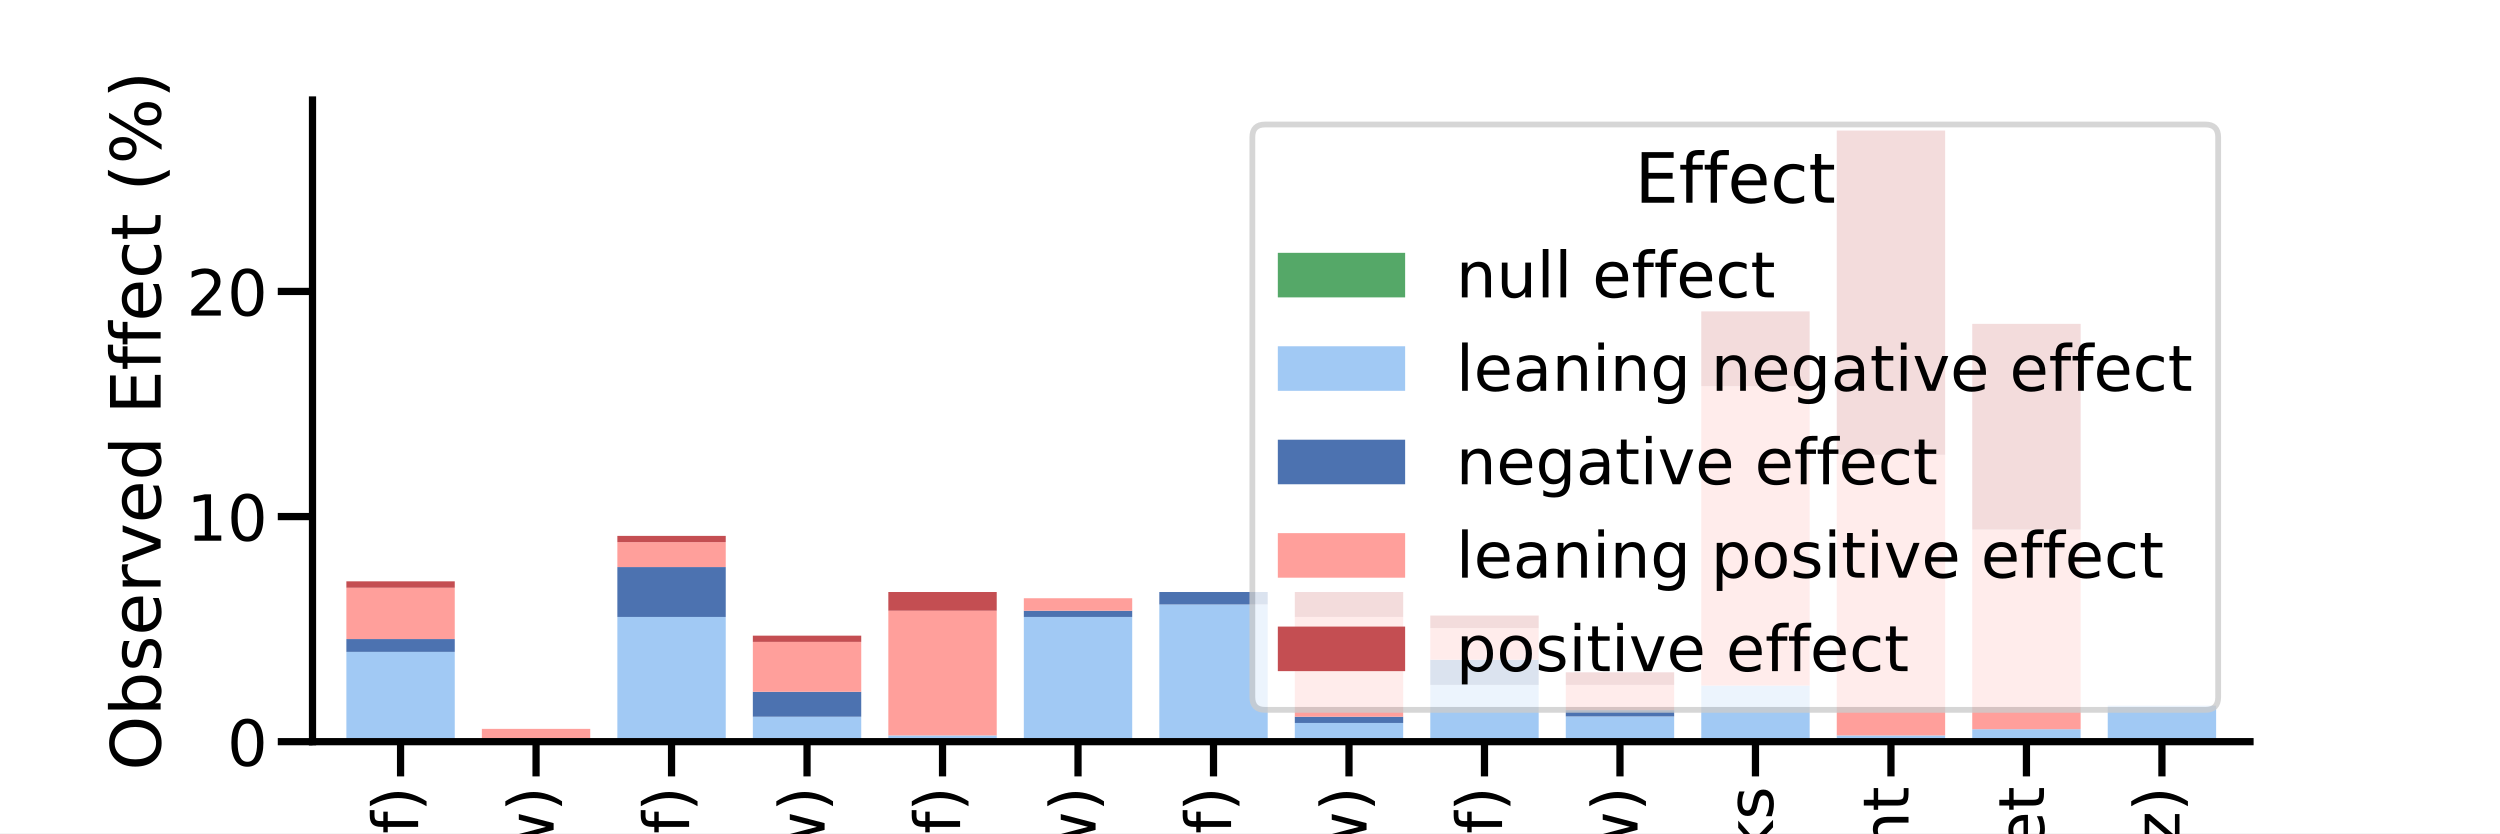
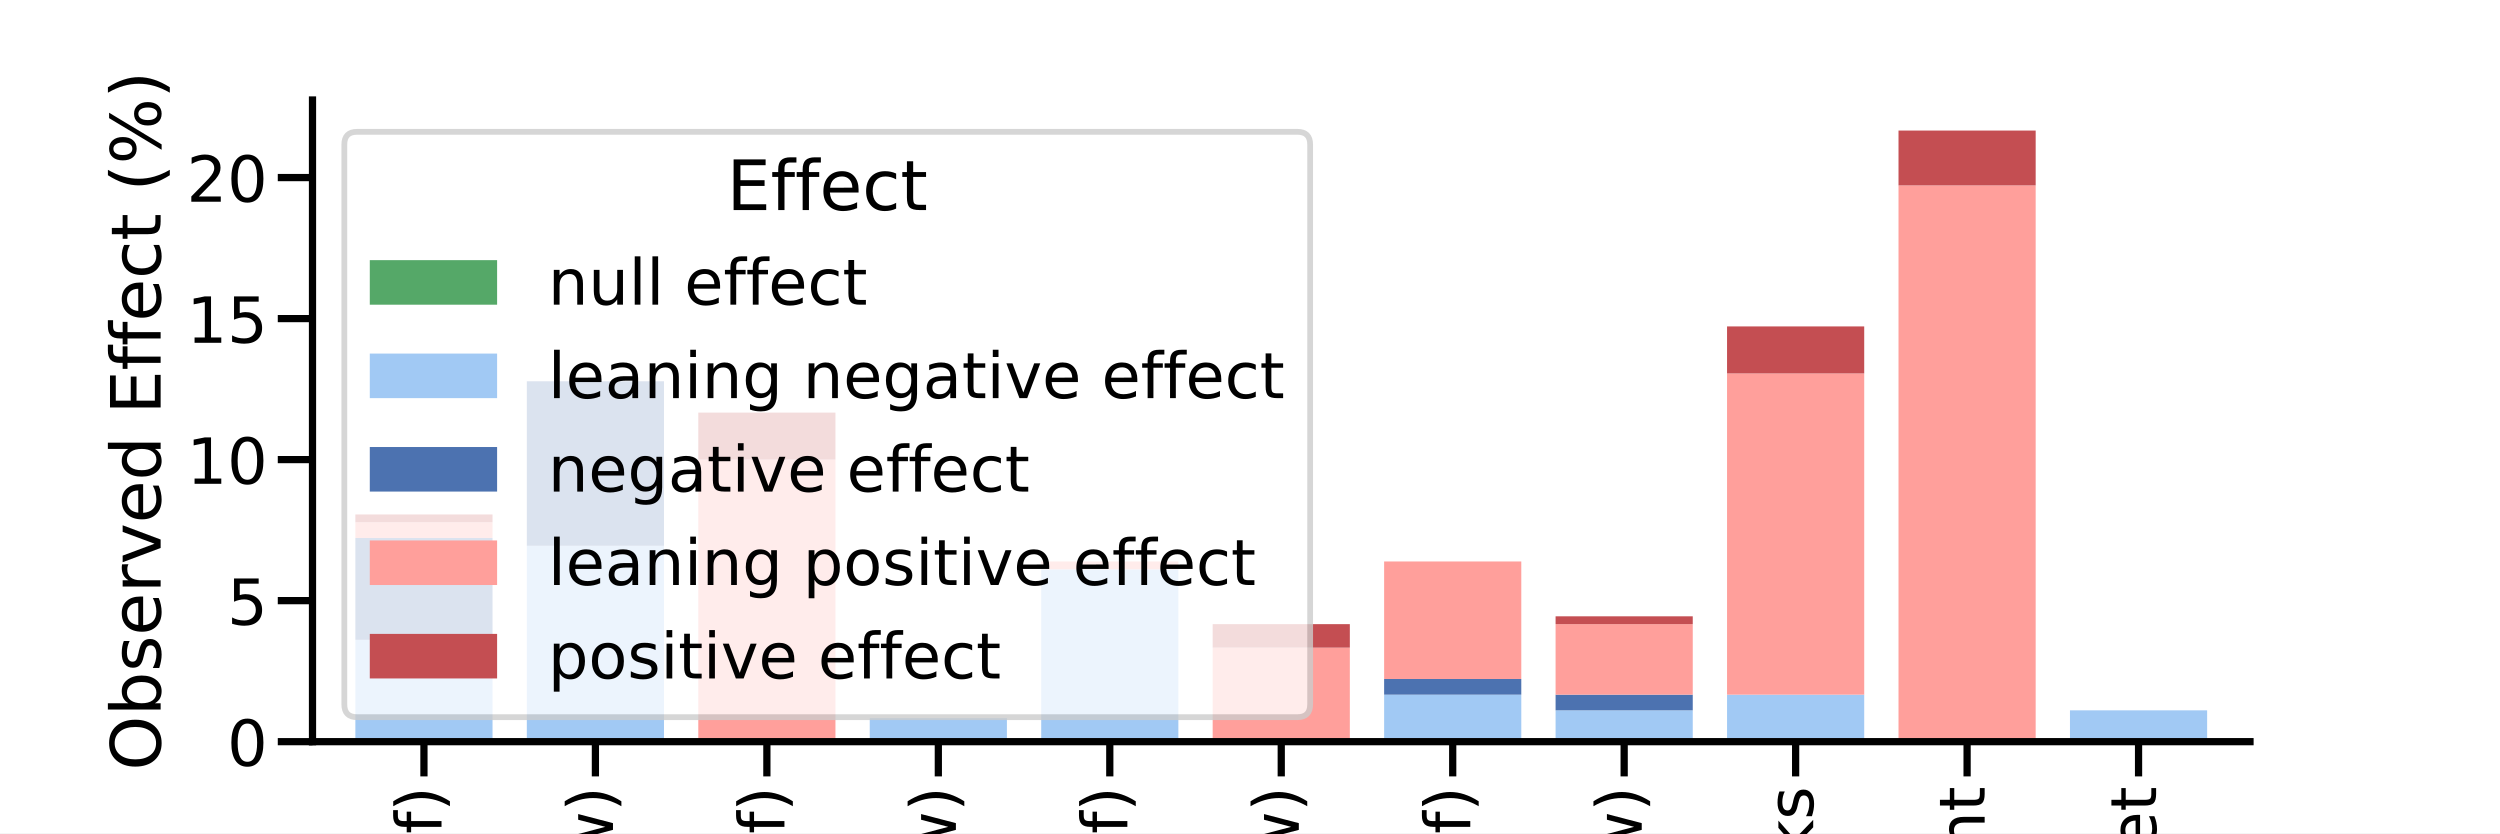
<svg xmlns="http://www.w3.org/2000/svg" xmlns:xlink="http://www.w3.org/1999/xlink" width="864pt" height="288pt" viewBox="0 0 864 288" version="1.1">
  <defs>
    <style type="text/css">*{stroke-linejoin: round; stroke-linecap: butt}</style>
  </defs>
  <g id="figure_1">
    <g id="patch_1">
      <path d="M 0 288  L 864 288  L 864 0  L 0 0  z " style="fill: #ffffff" />
    </g>
    <g id="axes_1">
      <g id="patch_2">
        <path d="M 108 256.32  L 777.6 256.32  L 777.6 34.56  L 108 34.56  z " style="fill: #ffffff" />
      </g>
      <g id="patch_3">
-         <path d="M 119.706 256.32  L 157.166 256.32  L 157.166 256.32  L 119.706 256.32  z " clip-path="url(#p2abd4bec9b)" style="fill: #55a868" />
+         <path d="M 122.814 256.32  L 170.219 256.32  L 170.219 256.32  L 122.814 256.32  z " clip-path="url(#p8c4dd81bf4)" style="fill: #55a868" />
      </g>
      <g id="patch_4">
-         <path d="M 166.531 256.32  L 203.992 256.32  L 203.992 256.32  L 166.531 256.32  z " clip-path="url(#p2abd4bec9b)" style="fill: #55a868" />
+         <path d="M 182.071 256.32  L 229.476 256.32  L 229.476 256.32  L 182.071 256.32  z " clip-path="url(#p8c4dd81bf4)" style="fill: #55a868" />
      </g>
      <g id="patch_5">
-         <path d="M 213.357 256.32  L 250.817 256.32  L 250.817 256.32  L 213.357 256.32  z " clip-path="url(#p2abd4bec9b)" style="fill: #55a868" />
+         <path d="M 241.327 256.32  L 288.733 256.32  L 288.733 256.32  L 241.327 256.32  z " clip-path="url(#p8c4dd81bf4)" style="fill: #55a868" />
      </g>
      <g id="patch_6">
-         <path d="M 260.182 256.32  L 297.642 256.32  L 297.642 256.32  L 260.182 256.32  z " clip-path="url(#p2abd4bec9b)" style="fill: #55a868" />
+         <path d="M 300.584 256.32  L 347.989 256.32  L 347.989 256.32  L 300.584 256.32  z " clip-path="url(#p8c4dd81bf4)" style="fill: #55a868" />
      </g>
      <g id="patch_7">
-         <path d="M 307.007 256.32  L 344.467 256.32  L 344.467 256.32  L 307.007 256.32  z " clip-path="url(#p2abd4bec9b)" style="fill: #55a868" />
+         <path d="M 359.841 256.32  L 407.246 256.32  L 407.246 256.32  L 359.841 256.32  z " clip-path="url(#p8c4dd81bf4)" style="fill: #55a868" />
      </g>
      <g id="patch_8">
-         <path d="M 353.832 256.32  L 391.292 256.32  L 391.292 256.32  L 353.832 256.32  z " clip-path="url(#p2abd4bec9b)" style="fill: #55a868" />
+         <path d="M 419.097 256.32  L 466.503 256.32  L 466.503 256.32  L 419.097 256.32  z " clip-path="url(#p8c4dd81bf4)" style="fill: #55a868" />
      </g>
      <g id="patch_9">
-         <path d="M 400.657 256.32  L 438.117 256.32  L 438.117 256.32  L 400.657 256.32  z " clip-path="url(#p2abd4bec9b)" style="fill: #55a868" />
+         <path d="M 478.354 256.32  L 525.759 256.32  L 525.759 256.32  L 478.354 256.32  z " clip-path="url(#p8c4dd81bf4)" style="fill: #55a868" />
      </g>
      <g id="patch_10">
-         <path d="M 447.483 256.32  L 484.943 256.32  L 484.943 256.32  L 447.483 256.32  z " clip-path="url(#p2abd4bec9b)" style="fill: #55a868" />
+         <path d="M 537.611 256.32  L 585.016 256.32  L 585.016 256.32  L 537.611 256.32  z " clip-path="url(#p8c4dd81bf4)" style="fill: #55a868" />
      </g>
      <g id="patch_11">
-         <path d="M 494.308 256.32  L 531.768 256.32  L 531.768 256.32  L 494.308 256.32  z " clip-path="url(#p2abd4bec9b)" style="fill: #55a868" />
+         <path d="M 596.867 256.32  L 644.273 256.32  L 644.273 256.32  L 596.867 256.32  z " clip-path="url(#p8c4dd81bf4)" style="fill: #55a868" />
      </g>
      <g id="patch_12">
-         <path d="M 541.133 256.32  L 578.593 256.32  L 578.593 256.32  L 541.133 256.32  z " clip-path="url(#p2abd4bec9b)" style="fill: #55a868" />
+         <path d="M 656.124 256.32  L 703.529 256.32  L 703.529 256.32  L 656.124 256.32  z " clip-path="url(#p8c4dd81bf4)" style="fill: #55a868" />
      </g>
      <g id="patch_13">
-         <path d="M 587.958 256.32  L 625.418 256.32  L 625.418 256.32  L 587.958 256.32  z " clip-path="url(#p2abd4bec9b)" style="fill: #55a868" />
+         <path d="M 715.381 256.32  L 762.786 256.32  L 762.786 256.32  L 715.381 256.32  z " clip-path="url(#p8c4dd81bf4)" style="fill: #55a868" />
      </g>
      <g id="patch_14">
-         <path d="M 634.783 256.32  L 672.243 256.32  L 672.243 256.32  L 634.783 256.32  z " clip-path="url(#p2abd4bec9b)" style="fill: #55a868" />
+         <path d="M 122.814 256.32  L 170.219 256.32  L 170.219 221.12  L 122.814 221.12  z " clip-path="url(#p8c4dd81bf4)" style="fill: #a1c9f4" />
      </g>
      <g id="patch_15">
-         <path d="M 681.608 256.32  L 719.069 256.32  L 719.069 256.32  L 681.608 256.32  z " clip-path="url(#p2abd4bec9b)" style="fill: #55a868" />
+         <path d="M 182.071 256.32  L 229.476 256.32  L 229.476 188.628  L 182.071 188.628  z " clip-path="url(#p8c4dd81bf4)" style="fill: #a1c9f4" />
      </g>
      <g id="patch_16">
-         <path d="M 728.434 256.32  L 765.894 256.32  L 765.894 256.32  L 728.434 256.32  z " clip-path="url(#p2abd4bec9b)" style="fill: #55a868" />
+         <path d="M 241.327 256.32  L 288.733 256.32  L 288.733 256.32  L 241.327 256.32  z " clip-path="url(#p8c4dd81bf4)" style="fill: #a1c9f4" />
      </g>
      <g id="patch_17">
-         <path d="M 119.706 256.32  L 157.166 256.32  L 157.166 225.289  L 119.706 225.289  z " clip-path="url(#p2abd4bec9b)" style="fill: #a1c9f4" />
+         <path d="M 300.584 256.32  L 347.989 256.32  L 347.989 248.197  L 300.584 248.197  z " clip-path="url(#p8c4dd81bf4)" style="fill: #a1c9f4" />
      </g>
      <g id="patch_18">
-         <path d="M 166.531 256.32  L 203.992 256.32  L 203.992 256.32  L 166.531 256.32  z " clip-path="url(#p2abd4bec9b)" style="fill: #a1c9f4" />
+         <path d="M 359.841 256.32  L 407.246 256.32  L 407.246 196.751  L 359.841 196.751  z " clip-path="url(#p8c4dd81bf4)" style="fill: #a1c9f4" />
      </g>
      <g id="patch_19">
-         <path d="M 213.357 256.32  L 250.817 256.32  L 250.817 213.218  L 213.357 213.218  z " clip-path="url(#p2abd4bec9b)" style="fill: #a1c9f4" />
+         <path d="M 419.097 256.32  L 466.503 256.32  L 466.503 256.32  L 419.097 256.32  z " clip-path="url(#p8c4dd81bf4)" style="fill: #a1c9f4" />
      </g>
      <g id="patch_20">
-         <path d="M 260.182 256.32  L 297.642 256.32  L 297.642 247.7  L 260.182 247.7  z " clip-path="url(#p2abd4bec9b)" style="fill: #a1c9f4" />
+         <path d="M 478.354 256.32  L 525.759 256.32  L 525.759 240.074  L 478.354 240.074  z " clip-path="url(#p8c4dd81bf4)" style="fill: #a1c9f4" />
      </g>
      <g id="patch_21">
-         <path d="M 307.007 256.32  L 344.467 256.32  L 344.467 254.165  L 307.007 254.165  z " clip-path="url(#p2abd4bec9b)" style="fill: #a1c9f4" />
+         <path d="M 537.611 256.32  L 585.016 256.32  L 585.016 245.489  L 537.611 245.489  z " clip-path="url(#p8c4dd81bf4)" style="fill: #a1c9f4" />
      </g>
      <g id="patch_22">
-         <path d="M 353.832 256.32  L 391.292 256.32  L 391.292 213.218  L 353.832 213.218  z " clip-path="url(#p2abd4bec9b)" style="fill: #a1c9f4" />
+         <path d="M 596.867 256.32  L 644.273 256.32  L 644.273 240.074  L 596.867 240.074  z " clip-path="url(#p8c4dd81bf4)" style="fill: #a1c9f4" />
      </g>
      <g id="patch_23">
-         <path d="M 400.657 256.32  L 438.117 256.32  L 438.117 208.908  L 400.657 208.908  z " clip-path="url(#p2abd4bec9b)" style="fill: #a1c9f4" />
+         <path d="M 656.124 256.32  L 703.529 256.32  L 703.529 256.32  L 656.124 256.32  z " clip-path="url(#p8c4dd81bf4)" style="fill: #a1c9f4" />
      </g>
      <g id="patch_24">
-         <path d="M 447.483 256.32  L 484.943 256.32  L 484.943 249.855  L 447.483 249.855  z " clip-path="url(#p2abd4bec9b)" style="fill: #a1c9f4" />
+         <path d="M 715.381 256.32  L 762.786 256.32  L 762.786 245.489  L 715.381 245.489  z " clip-path="url(#p8c4dd81bf4)" style="fill: #a1c9f4" />
      </g>
      <g id="patch_25">
-         <path d="M 494.308 256.32  L 531.768 256.32  L 531.768 236.707  L 494.308 236.707  z " clip-path="url(#p2abd4bec9b)" style="fill: #a1c9f4" />
+         <path d="M 122.814 221.12  L 170.219 221.12  L 170.219 185.92  L 122.814 185.92  z " clip-path="url(#p8c4dd81bf4)" style="fill: #4c72b0" />
      </g>
      <g id="patch_26">
-         <path d="M 541.133 256.32  L 578.593 256.32  L 578.593 247.603  L 541.133 247.603  z " clip-path="url(#p2abd4bec9b)" style="fill: #a1c9f4" />
+         <path d="M 182.071 188.628  L 229.476 188.628  L 229.476 131.766  L 182.071 131.766  z " clip-path="url(#p8c4dd81bf4)" style="fill: #4c72b0" />
      </g>
      <g id="patch_27">
-         <path d="M 587.958 256.32  L 625.418 256.32  L 625.418 236.924  L 587.958 236.924  z " clip-path="url(#p2abd4bec9b)" style="fill: #a1c9f4" />
+         <path d="M 241.327 256.32  L 288.733 256.32  L 288.733 256.32  L 241.327 256.32  z " clip-path="url(#p8c4dd81bf4)" style="fill: #4c72b0" />
      </g>
      <g id="patch_28">
-         <path d="M 634.783 256.32  L 672.243 256.32  L 672.243 254.165  L 634.783 254.165  z " clip-path="url(#p2abd4bec9b)" style="fill: #a1c9f4" />
+         <path d="M 300.584 256.32  L 347.989 256.32  L 347.989 256.32  L 300.584 256.32  z " clip-path="url(#p8c4dd81bf4)" style="fill: #4c72b0" />
      </g>
      <g id="patch_29">
-         <path d="M 681.608 256.32  L 719.069 256.32  L 719.069 252.01  L 681.608 252.01  z " clip-path="url(#p2abd4bec9b)" style="fill: #a1c9f4" />
+         <path d="M 359.841 256.32  L 407.246 256.32  L 407.246 256.32  L 359.841 256.32  z " clip-path="url(#p8c4dd81bf4)" style="fill: #4c72b0" />
      </g>
      <g id="patch_30">
-         <path d="M 728.434 256.32  L 765.894 256.32  L 765.894 243.872  L 728.434 243.872  z " clip-path="url(#p2abd4bec9b)" style="fill: #a1c9f4" />
+         <path d="M 419.097 256.32  L 466.503 256.32  L 466.503 256.32  L 419.097 256.32  z " clip-path="url(#p8c4dd81bf4)" style="fill: #4c72b0" />
      </g>
      <g id="patch_31">
-         <path d="M 119.706 225.289  L 157.166 225.289  L 157.166 220.856  L 119.706 220.856  z " clip-path="url(#p2abd4bec9b)" style="fill: #4c72b0" />
+         <path d="M 478.354 240.074  L 525.759 240.074  L 525.759 234.658  L 478.354 234.658  z " clip-path="url(#p8c4dd81bf4)" style="fill: #4c72b0" />
      </g>
      <g id="patch_32">
-         <path d="M 166.531 256.32  L 203.992 256.32  L 203.992 256.32  L 166.531 256.32  z " clip-path="url(#p2abd4bec9b)" style="fill: #4c72b0" />
+         <path d="M 537.611 245.489  L 585.016 245.489  L 585.016 240.074  L 537.611 240.074  z " clip-path="url(#p8c4dd81bf4)" style="fill: #4c72b0" />
      </g>
      <g id="patch_33">
-         <path d="M 213.357 213.218  L 250.817 213.218  L 250.817 195.977  L 213.357 195.977  z " clip-path="url(#p2abd4bec9b)" style="fill: #4c72b0" />
+         <path d="M 596.867 256.32  L 644.273 256.32  L 644.273 256.32  L 596.867 256.32  z " clip-path="url(#p8c4dd81bf4)" style="fill: #4c72b0" />
      </g>
      <g id="patch_34">
-         <path d="M 260.182 247.7  L 297.642 247.7  L 297.642 239.079  L 260.182 239.079  z " clip-path="url(#p2abd4bec9b)" style="fill: #4c72b0" />
+         <path d="M 656.124 256.32  L 703.529 256.32  L 703.529 256.32  L 656.124 256.32  z " clip-path="url(#p8c4dd81bf4)" style="fill: #4c72b0" />
      </g>
      <g id="patch_35">
-         <path d="M 307.007 256.32  L 344.467 256.32  L 344.467 256.32  L 307.007 256.32  z " clip-path="url(#p2abd4bec9b)" style="fill: #4c72b0" />
+         <path d="M 715.381 256.32  L 762.786 256.32  L 762.786 256.32  L 715.381 256.32  z " clip-path="url(#p8c4dd81bf4)" style="fill: #4c72b0" />
      </g>
      <g id="patch_36">
-         <path d="M 353.832 213.218  L 391.292 213.218  L 391.292 211.063  L 353.832 211.063  z " clip-path="url(#p2abd4bec9b)" style="fill: #4c72b0" />
+         <path d="M 122.814 185.92  L 170.219 185.92  L 170.219 180.505  L 122.814 180.505  z " clip-path="url(#p8c4dd81bf4)" style="fill: #ff9f9b" />
      </g>
      <g id="patch_37">
-         <path d="M 400.657 208.908  L 438.117 208.908  L 438.117 204.598  L 400.657 204.598  z " clip-path="url(#p2abd4bec9b)" style="fill: #4c72b0" />
+         <path d="M 182.071 256.32  L 229.476 256.32  L 229.476 256.32  L 182.071 256.32  z " clip-path="url(#p8c4dd81bf4)" style="fill: #ff9f9b" />
      </g>
      <g id="patch_38">
-         <path d="M 447.483 249.855  L 484.943 249.855  L 484.943 247.7  L 447.483 247.7  z " clip-path="url(#p2abd4bec9b)" style="fill: #4c72b0" />
+         <path d="M 241.327 256.32  L 288.733 256.32  L 288.733 158.843  L 241.327 158.843  z " clip-path="url(#p8c4dd81bf4)" style="fill: #ff9f9b" />
      </g>
      <g id="patch_39">
-         <path d="M 494.308 236.707  L 531.768 236.707  L 531.768 227.99  L 494.308 227.99  z " clip-path="url(#p2abd4bec9b)" style="fill: #4c72b0" />
+         <path d="M 300.584 256.32  L 347.989 256.32  L 347.989 256.32  L 300.584 256.32  z " clip-path="url(#p8c4dd81bf4)" style="fill: #ff9f9b" />
      </g>
      <g id="patch_40">
-         <path d="M 541.133 247.603  L 578.593 247.603  L 578.593 245.424  L 541.133 245.424  z " clip-path="url(#p2abd4bec9b)" style="fill: #4c72b0" />
+         <path d="M 359.841 196.751  L 407.246 196.751  L 407.246 194.043  L 359.841 194.043  z " clip-path="url(#p8c4dd81bf4)" style="fill: #ff9f9b" />
      </g>
      <g id="patch_41">
-         <path d="M 587.958 256.32  L 625.418 256.32  L 625.418 256.32  L 587.958 256.32  z " clip-path="url(#p2abd4bec9b)" style="fill: #4c72b0" />
+         <path d="M 419.097 256.32  L 466.503 256.32  L 466.503 223.828  L 419.097 223.828  z " clip-path="url(#p8c4dd81bf4)" style="fill: #ff9f9b" />
      </g>
      <g id="patch_42">
-         <path d="M 634.783 256.32  L 672.243 256.32  L 672.243 256.32  L 634.783 256.32  z " clip-path="url(#p2abd4bec9b)" style="fill: #4c72b0" />
+         <path d="M 478.354 234.658  L 525.759 234.658  L 525.759 194.043  L 478.354 194.043  z " clip-path="url(#p8c4dd81bf4)" style="fill: #ff9f9b" />
      </g>
      <g id="patch_43">
-         <path d="M 681.608 256.32  L 719.069 256.32  L 719.069 256.32  L 681.608 256.32  z " clip-path="url(#p2abd4bec9b)" style="fill: #4c72b0" />
+         <path d="M 537.611 240.074  L 585.016 240.074  L 585.016 215.705  L 537.611 215.705  z " clip-path="url(#p8c4dd81bf4)" style="fill: #ff9f9b" />
      </g>
      <g id="patch_44">
-         <path d="M 728.434 256.32  L 765.894 256.32  L 765.894 256.32  L 728.434 256.32  z " clip-path="url(#p2abd4bec9b)" style="fill: #4c72b0" />
+         <path d="M 596.867 240.074  L 644.273 240.074  L 644.273 129.058  L 596.867 129.058  z " clip-path="url(#p8c4dd81bf4)" style="fill: #ff9f9b" />
      </g>
      <g id="patch_45">
-         <path d="M 119.706 220.856  L 157.166 220.856  L 157.166 203.124  L 119.706 203.124  z " clip-path="url(#p2abd4bec9b)" style="fill: #ff9f9b" />
+         <path d="M 656.124 256.32  L 703.529 256.32  L 703.529 64.074  L 656.124 64.074  z " clip-path="url(#p8c4dd81bf4)" style="fill: #ff9f9b" />
      </g>
      <g id="patch_46">
-         <path d="M 166.531 256.32  L 203.992 256.32  L 203.992 251.887  L 166.531 251.887  z " clip-path="url(#p2abd4bec9b)" style="fill: #ff9f9b" />
+         <path d="M 715.381 256.32  L 762.786 256.32  L 762.786 256.32  L 715.381 256.32  z " clip-path="url(#p8c4dd81bf4)" style="fill: #ff9f9b" />
      </g>
      <g id="patch_47">
-         <path d="M 213.357 195.977  L 250.817 195.977  L 250.817 187.357  L 213.357 187.357  z " clip-path="url(#p2abd4bec9b)" style="fill: #ff9f9b" />
+         <path d="M 122.814 180.505  L 170.219 180.505  L 170.219 177.797  L 122.814 177.797  z " clip-path="url(#p8c4dd81bf4)" style="fill: #c44e52" />
      </g>
      <g id="patch_48">
-         <path d="M 260.182 239.079  L 297.642 239.079  L 297.642 221.838  L 260.182 221.838  z " clip-path="url(#p2abd4bec9b)" style="fill: #ff9f9b" />
+         <path d="M 182.071 256.32  L 229.476 256.32  L 229.476 256.32  L 182.071 256.32  z " clip-path="url(#p8c4dd81bf4)" style="fill: #c44e52" />
      </g>
      <g id="patch_49">
-         <path d="M 307.007 254.165  L 344.467 254.165  L 344.467 211.063  L 307.007 211.063  z " clip-path="url(#p2abd4bec9b)" style="fill: #ff9f9b" />
+         <path d="M 241.327 158.843  L 288.733 158.843  L 288.733 142.597  L 241.327 142.597  z " clip-path="url(#p8c4dd81bf4)" style="fill: #c44e52" />
      </g>
      <g id="patch_50">
-         <path d="M 353.832 211.063  L 391.292 211.063  L 391.292 206.753  L 353.832 206.753  z " clip-path="url(#p2abd4bec9b)" style="fill: #ff9f9b" />
+         <path d="M 300.584 256.32  L 347.989 256.32  L 347.989 256.32  L 300.584 256.32  z " clip-path="url(#p8c4dd81bf4)" style="fill: #c44e52" />
      </g>
      <g id="patch_51">
-         <path d="M 400.657 256.32  L 438.117 256.32  L 438.117 256.32  L 400.657 256.32  z " clip-path="url(#p2abd4bec9b)" style="fill: #ff9f9b" />
+         <path d="M 359.841 256.32  L 407.246 256.32  L 407.246 256.32  L 359.841 256.32  z " clip-path="url(#p8c4dd81bf4)" style="fill: #c44e52" />
      </g>
      <g id="patch_52">
-         <path d="M 447.483 247.7  L 484.943 247.7  L 484.943 213.218  L 447.483 213.218  z " clip-path="url(#p2abd4bec9b)" style="fill: #ff9f9b" />
+         <path d="M 419.097 223.828  L 466.503 223.828  L 466.503 215.705  L 419.097 215.705  z " clip-path="url(#p8c4dd81bf4)" style="fill: #c44e52" />
      </g>
      <g id="patch_53">
-         <path d="M 494.308 227.99  L 531.768 227.99  L 531.768 217.094  L 494.308 217.094  z " clip-path="url(#p2abd4bec9b)" style="fill: #ff9f9b" />
+         <path d="M 478.354 256.32  L 525.759 256.32  L 525.759 256.32  L 478.354 256.32  z " clip-path="url(#p8c4dd81bf4)" style="fill: #c44e52" />
      </g>
      <g id="patch_54">
-         <path d="M 541.133 245.424  L 578.593 245.424  L 578.593 236.707  L 541.133 236.707  z " clip-path="url(#p2abd4bec9b)" style="fill: #ff9f9b" />
+         <path d="M 537.611 215.705  L 585.016 215.705  L 585.016 212.997  L 537.611 212.997  z " clip-path="url(#p8c4dd81bf4)" style="fill: #c44e52" />
      </g>
      <g id="patch_55">
-         <path d="M 587.958 236.924  L 625.418 236.924  L 625.418 133.479  L 587.958 133.479  z " clip-path="url(#p2abd4bec9b)" style="fill: #ff9f9b" />
+         <path d="M 596.867 129.058  L 644.273 129.058  L 644.273 112.812  L 596.867 112.812  z " clip-path="url(#p8c4dd81bf4)" style="fill: #c44e52" />
      </g>
      <g id="patch_56">
-         <path d="M 634.783 254.165  L 672.243 254.165  L 672.243 157.185  L 634.783 157.185  z " clip-path="url(#p2abd4bec9b)" style="fill: #ff9f9b" />
+         <path d="M 656.124 64.074  L 703.529 64.074  L 703.529 45.12  L 656.124 45.12  z " clip-path="url(#p8c4dd81bf4)" style="fill: #c44e52" />
      </g>
      <g id="patch_57">
-         <path d="M 681.608 252.01  L 719.069 252.01  L 719.069 183.047  L 681.608 183.047  z " clip-path="url(#p2abd4bec9b)" style="fill: #ff9f9b" />
-       </g>
-       <g id="patch_58">
-         <path d="M 728.434 256.32  L 765.894 256.32  L 765.894 256.32  L 728.434 256.32  z " clip-path="url(#p2abd4bec9b)" style="fill: #ff9f9b" />
-       </g>
-       <g id="patch_59">
-         <path d="M 119.706 203.124  L 157.166 203.124  L 157.166 200.907  L 119.706 200.907  z " clip-path="url(#p2abd4bec9b)" style="fill: #c44e52" />
-       </g>
-       <g id="patch_60">
-         <path d="M 166.531 256.32  L 203.992 256.32  L 203.992 256.32  L 166.531 256.32  z " clip-path="url(#p2abd4bec9b)" style="fill: #c44e52" />
-       </g>
-       <g id="patch_61">
-         <path d="M 213.357 187.357  L 250.817 187.357  L 250.817 185.202  L 213.357 185.202  z " clip-path="url(#p2abd4bec9b)" style="fill: #c44e52" />
-       </g>
-       <g id="patch_62">
-         <path d="M 260.182 221.838  L 297.642 221.838  L 297.642 219.683  L 260.182 219.683  z " clip-path="url(#p2abd4bec9b)" style="fill: #c44e52" />
-       </g>
-       <g id="patch_63">
-         <path d="M 307.007 211.063  L 344.467 211.063  L 344.467 204.598  L 307.007 204.598  z " clip-path="url(#p2abd4bec9b)" style="fill: #c44e52" />
-       </g>
-       <g id="patch_64">
-         <path d="M 353.832 256.32  L 391.292 256.32  L 391.292 256.32  L 353.832 256.32  z " clip-path="url(#p2abd4bec9b)" style="fill: #c44e52" />
-       </g>
-       <g id="patch_65">
-         <path d="M 400.657 256.32  L 438.117 256.32  L 438.117 256.32  L 400.657 256.32  z " clip-path="url(#p2abd4bec9b)" style="fill: #c44e52" />
-       </g>
-       <g id="patch_66">
-         <path d="M 447.483 213.218  L 484.943 213.218  L 484.943 204.598  L 447.483 204.598  z " clip-path="url(#p2abd4bec9b)" style="fill: #c44e52" />
-       </g>
-       <g id="patch_67">
-         <path d="M 494.308 217.094  L 531.768 217.094  L 531.768 212.735  L 494.308 212.735  z " clip-path="url(#p2abd4bec9b)" style="fill: #c44e52" />
-       </g>
-       <g id="patch_68">
-         <path d="M 541.133 236.707  L 578.593 236.707  L 578.593 232.348  L 541.133 232.348  z " clip-path="url(#p2abd4bec9b)" style="fill: #c44e52" />
-       </g>
-       <g id="patch_69">
-         <path d="M 587.958 133.479  L 625.418 133.479  L 625.418 107.618  L 587.958 107.618  z " clip-path="url(#p2abd4bec9b)" style="fill: #c44e52" />
-       </g>
-       <g id="patch_70">
-         <path d="M 634.783 157.185  L 672.243 157.185  L 672.243 45.12  L 634.783 45.12  z " clip-path="url(#p2abd4bec9b)" style="fill: #c44e52" />
-       </g>
-       <g id="patch_71">
-         <path d="M 681.608 183.047  L 719.069 183.047  L 719.069 111.928  L 681.608 111.928  z " clip-path="url(#p2abd4bec9b)" style="fill: #c44e52" />
-       </g>
-       <g id="patch_72">
-         <path d="M 728.434 256.32  L 765.894 256.32  L 765.894 256.32  L 728.434 256.32  z " clip-path="url(#p2abd4bec9b)" style="fill: #c44e52" />
+         <path d="M 715.381 256.32  L 762.786 256.32  L 762.786 256.32  L 715.381 256.32  z " clip-path="url(#p8c4dd81bf4)" style="fill: #c44e52" />
      </g>
      <g id="matplotlib.axis_1">
        <g id="xtick_1">
          <g id="line2d_1">
            <defs>
-               <path id="mfe0181cebd" d="M 0 0  L 0 12  " style="stroke: #000000; stroke-width: 2.5" />
+               <path id="medad5dc099" d="M 0 0  L 0 12  " style="stroke: #000000; stroke-width: 2.5" />
            </defs>
            <g>
-               <use xlink:href="#mfe0181cebd" x="138.436" y="256.32" style="stroke: #000000; stroke-width: 2.5" />
+               <use xlink:href="#medad5dc099" x="146.517" y="256.32" style="stroke: #000000; stroke-width: 2.5" />
            </g>
          </g>
          <g id="text_1">
-             <text style="font: 22px 'DejaVu Sans', 'Bitstream Vera Sans', 'Computer Modern Sans Serif', 'Lucida Grande', 'Verdana', 'Geneva', 'Lucid', 'Arial', 'Helvetica', 'Avant Garde', sans-serif" transform="translate(144.507 374.5153) rotate(-90)">Delta (cf)</text>
+             <text style="font: 22px 'DejaVu Sans', 'Bitstream Vera Sans', 'Computer Modern Sans Serif', 'Lucida Grande', 'Verdana', 'Geneva', 'Lucid', 'Arial', 'Helvetica', 'Avant Garde', sans-serif" transform="translate(152.5874 378.8431) rotate(-90)">Theta (cf)</text>
          </g>
        </g>
        <g id="xtick_2">
          <g id="line2d_2">
            <g>
-               <use xlink:href="#mfe0181cebd" x="185.262" y="256.32" style="stroke: #000000; stroke-width: 2.5" />
+               <use xlink:href="#medad5dc099" x="205.773" y="256.32" style="stroke: #000000; stroke-width: 2.5" />
            </g>
          </g>
          <g id="text_2">
-             <text style="font: 22px 'DejaVu Sans', 'Bitstream Vera Sans', 'Computer Modern Sans Serif', 'Lucida Grande', 'Verdana', 'Geneva', 'Lucid', 'Arial', 'Helvetica', 'Avant Garde', sans-serif" transform="translate(191.3322 386.6325) rotate(-90)">Delta (pw)</text>
+             <text style="font: 22px 'DejaVu Sans', 'Bitstream Vera Sans', 'Computer Modern Sans Serif', 'Lucida Grande', 'Verdana', 'Geneva', 'Lucid', 'Arial', 'Helvetica', 'Avant Garde', sans-serif" transform="translate(211.8441 390.9603) rotate(-90)">Theta (pw)</text>
          </g>
        </g>
        <g id="xtick_3">
          <g id="line2d_3">
            <g>
-               <use xlink:href="#mfe0181cebd" x="232.087" y="256.32" style="stroke: #000000; stroke-width: 2.5" />
+               <use xlink:href="#medad5dc099" x="265.03" y="256.32" style="stroke: #000000; stroke-width: 2.5" />
            </g>
          </g>
          <g id="text_3">
-             <text style="font: 22px 'DejaVu Sans', 'Bitstream Vera Sans', 'Computer Modern Sans Serif', 'Lucida Grande', 'Verdana', 'Geneva', 'Lucid', 'Arial', 'Helvetica', 'Avant Garde', sans-serif" transform="translate(238.1573 378.8431) rotate(-90)">Theta (cf)</text>
+             <text style="font: 22px 'DejaVu Sans', 'Bitstream Vera Sans', 'Computer Modern Sans Serif', 'Lucida Grande', 'Verdana', 'Geneva', 'Lucid', 'Arial', 'Helvetica', 'Avant Garde', sans-serif" transform="translate(271.1007 378.3722) rotate(-90)">Alpha (cf)</text>
          </g>
        </g>
        <g id="xtick_4">
          <g id="line2d_4">
            <g>
-               <use xlink:href="#mfe0181cebd" x="278.912" y="256.32" style="stroke: #000000; stroke-width: 2.5" />
+               <use xlink:href="#medad5dc099" x="324.287" y="256.32" style="stroke: #000000; stroke-width: 2.5" />
            </g>
          </g>
          <g id="text_4">
-             <text style="font: 22px 'DejaVu Sans', 'Bitstream Vera Sans', 'Computer Modern Sans Serif', 'Lucida Grande', 'Verdana', 'Geneva', 'Lucid', 'Arial', 'Helvetica', 'Avant Garde', sans-serif" transform="translate(284.9825 390.9603) rotate(-90)">Theta (pw)</text>
+             <text style="font: 22px 'DejaVu Sans', 'Bitstream Vera Sans', 'Computer Modern Sans Serif', 'Lucida Grande', 'Verdana', 'Geneva', 'Lucid', 'Arial', 'Helvetica', 'Avant Garde', sans-serif" transform="translate(330.3574 390.4894) rotate(-90)">Alpha (pw)</text>
          </g>
        </g>
        <g id="xtick_5">
          <g id="line2d_5">
            <g>
-               <use xlink:href="#mfe0181cebd" x="325.737" y="256.32" style="stroke: #000000; stroke-width: 2.5" />
+               <use xlink:href="#medad5dc099" x="383.543" y="256.32" style="stroke: #000000; stroke-width: 2.5" />
            </g>
          </g>
          <g id="text_5">
-             <text style="font: 22px 'DejaVu Sans', 'Bitstream Vera Sans', 'Computer Modern Sans Serif', 'Lucida Grande', 'Verdana', 'Geneva', 'Lucid', 'Arial', 'Helvetica', 'Avant Garde', sans-serif" transform="translate(331.8077 378.3722) rotate(-90)">Alpha (cf)</text>
+             <text style="font: 22px 'DejaVu Sans', 'Bitstream Vera Sans', 'Computer Modern Sans Serif', 'Lucida Grande', 'Verdana', 'Geneva', 'Lucid', 'Arial', 'Helvetica', 'Avant Garde', sans-serif" transform="translate(389.614 366.5575) rotate(-90)">Beta (cf)</text>
          </g>
        </g>
        <g id="xtick_6">
          <g id="line2d_6">
            <g>
-               <use xlink:href="#mfe0181cebd" x="372.562" y="256.32" style="stroke: #000000; stroke-width: 2.5" />
+               <use xlink:href="#medad5dc099" x="442.8" y="256.32" style="stroke: #000000; stroke-width: 2.5" />
            </g>
          </g>
          <g id="text_6">
-             <text style="font: 22px 'DejaVu Sans', 'Bitstream Vera Sans', 'Computer Modern Sans Serif', 'Lucida Grande', 'Verdana', 'Geneva', 'Lucid', 'Arial', 'Helvetica', 'Avant Garde', sans-serif" transform="translate(378.6329 390.4894) rotate(-90)">Alpha (pw)</text>
+             <text style="font: 22px 'DejaVu Sans', 'Bitstream Vera Sans', 'Computer Modern Sans Serif', 'Lucida Grande', 'Verdana', 'Geneva', 'Lucid', 'Arial', 'Helvetica', 'Avant Garde', sans-serif" transform="translate(448.8706 378.6747) rotate(-90)">Beta (pw)</text>
          </g>
        </g>
        <g id="xtick_7">
          <g id="line2d_7">
            <g>
-               <use xlink:href="#mfe0181cebd" x="419.387" y="256.32" style="stroke: #000000; stroke-width: 2.5" />
+               <use xlink:href="#medad5dc099" x="502.057" y="256.32" style="stroke: #000000; stroke-width: 2.5" />
            </g>
          </g>
          <g id="text_7">
-             <text style="font: 22px 'DejaVu Sans', 'Bitstream Vera Sans', 'Computer Modern Sans Serif', 'Lucida Grande', 'Verdana', 'Geneva', 'Lucid', 'Arial', 'Helvetica', 'Avant Garde', sans-serif" transform="translate(425.458 366.5575) rotate(-90)">Beta (cf)</text>
+             <text style="font: 22px 'DejaVu Sans', 'Bitstream Vera Sans', 'Computer Modern Sans Serif', 'Lucida Grande', 'Verdana', 'Geneva', 'Lucid', 'Arial', 'Helvetica', 'Avant Garde', sans-serif" transform="translate(508.1273 402.6891) rotate(-90)">Gamma (cf)</text>
          </g>
        </g>
        <g id="xtick_8">
          <g id="line2d_8">
            <g>
-               <use xlink:href="#mfe0181cebd" x="466.213" y="256.32" style="stroke: #000000; stroke-width: 2.5" />
+               <use xlink:href="#medad5dc099" x="561.313" y="256.32" style="stroke: #000000; stroke-width: 2.5" />
            </g>
          </g>
          <g id="text_8">
-             <text style="font: 22px 'DejaVu Sans', 'Bitstream Vera Sans', 'Computer Modern Sans Serif', 'Lucida Grande', 'Verdana', 'Geneva', 'Lucid', 'Arial', 'Helvetica', 'Avant Garde', sans-serif" transform="translate(472.2832 378.6747) rotate(-90)">Beta (pw)</text>
+             <text style="font: 22px 'DejaVu Sans', 'Bitstream Vera Sans', 'Computer Modern Sans Serif', 'Lucida Grande', 'Verdana', 'Geneva', 'Lucid', 'Arial', 'Helvetica', 'Avant Garde', sans-serif" transform="translate(567.3839 414.8062) rotate(-90)">Gamma (pw)</text>
          </g>
        </g>
        <g id="xtick_9">
          <g id="line2d_9">
            <g>
-               <use xlink:href="#mfe0181cebd" x="513.038" y="256.32" style="stroke: #000000; stroke-width: 2.5" />
+               <use xlink:href="#medad5dc099" x="620.57" y="256.32" style="stroke: #000000; stroke-width: 2.5" />
            </g>
          </g>
          <g id="text_9">
-             <text style="font: 22px 'DejaVu Sans', 'Bitstream Vera Sans', 'Computer Modern Sans Serif', 'Lucida Grande', 'Verdana', 'Geneva', 'Lucid', 'Arial', 'Helvetica', 'Avant Garde', sans-serif" transform="translate(519.1084 402.6891) rotate(-90)">Gamma (cf)</text>
+             <text style="font: 22px 'DejaVu Sans', 'Bitstream Vera Sans', 'Computer Modern Sans Serif', 'Lucida Grande', 'Verdana', 'Geneva', 'Lucid', 'Arial', 'Helvetica', 'Avant Garde', sans-serif" transform="translate(626.6405 353.9419) rotate(-90)">#Peaks</text>
          </g>
        </g>
        <g id="xtick_10">
          <g id="line2d_10">
            <g>
-               <use xlink:href="#mfe0181cebd" x="559.863" y="256.32" style="stroke: #000000; stroke-width: 2.5" />
+               <use xlink:href="#medad5dc099" x="679.827" y="256.32" style="stroke: #000000; stroke-width: 2.5" />
            </g>
          </g>
          <g id="text_10">
-             <text style="font: 22px 'DejaVu Sans', 'Bitstream Vera Sans', 'Computer Modern Sans Serif', 'Lucida Grande', 'Verdana', 'Geneva', 'Lucid', 'Arial', 'Helvetica', 'Avant Garde', sans-serif" transform="translate(565.9336 414.8062) rotate(-90)">Gamma (pw)</text>
+             <text style="font: 22px 'DejaVu Sans', 'Bitstream Vera Sans', 'Computer Modern Sans Serif', 'Lucida Grande', 'Verdana', 'Geneva', 'Lucid', 'Arial', 'Helvetica', 'Avant Garde', sans-serif" transform="translate(685.8972 376.2169) rotate(-90)">Exponent</text>
          </g>
        </g>
        <g id="xtick_11">
          <g id="line2d_11">
            <g>
-               <use xlink:href="#mfe0181cebd" x="606.688" y="256.32" style="stroke: #000000; stroke-width: 2.5" />
+               <use xlink:href="#medad5dc099" x="739.083" y="256.32" style="stroke: #000000; stroke-width: 2.5" />
            </g>
          </g>
          <g id="text_11">
-             <text style="font: 22px 'DejaVu Sans', 'Bitstream Vera Sans', 'Computer Modern Sans Serif', 'Lucida Grande', 'Verdana', 'Geneva', 'Lucid', 'Arial', 'Helvetica', 'Avant Garde', sans-serif" transform="translate(612.7587 353.9419) rotate(-90)">#Peaks</text>
-           </g>
-         </g>
-         <g id="xtick_12">
-           <g id="line2d_12">
-             <g>
-               <use xlink:href="#mfe0181cebd" x="653.513" y="256.32" style="stroke: #000000; stroke-width: 2.5" />
-             </g>
-           </g>
-           <g id="text_12">
-             <text style="font: 22px 'DejaVu Sans', 'Bitstream Vera Sans', 'Computer Modern Sans Serif', 'Lucida Grande', 'Verdana', 'Geneva', 'Lucid', 'Arial', 'Helvetica', 'Avant Garde', sans-serif" transform="translate(659.5839 376.2169) rotate(-90)">Exponent</text>
-           </g>
-         </g>
-         <g id="xtick_13">
-           <g id="line2d_13">
-             <g>
-               <use xlink:href="#mfe0181cebd" x="700.338" y="256.32" style="stroke: #000000; stroke-width: 2.5" />
-             </g>
-           </g>
-           <g id="text_13">
-             <text style="font: 22px 'DejaVu Sans', 'Bitstream Vera Sans', 'Computer Modern Sans Serif', 'Lucida Grande', 'Verdana', 'Geneva', 'Lucid', 'Arial', 'Helvetica', 'Avant Garde', sans-serif" transform="translate(706.4091 338.2497) rotate(-90)">Offset</text>
-           </g>
-         </g>
-         <g id="xtick_14">
-           <g id="line2d_14">
-             <g>
-               <use xlink:href="#mfe0181cebd" x="747.164" y="256.32" style="stroke: #000000; stroke-width: 2.5" />
-             </g>
-           </g>
-           <g id="text_14">
-             <text style="font: 22px 'DejaVu Sans', 'Bitstream Vera Sans', 'Computer Modern Sans Serif', 'Lucida Grande', 'Verdana', 'Geneva', 'Lucid', 'Arial', 'Helvetica', 'Avant Garde', sans-serif" transform="translate(753.2343 500.1559) rotate(-90)">Knee Frequency (Hz)</text>
+             <text style="font: 22px 'DejaVu Sans', 'Bitstream Vera Sans', 'Computer Modern Sans Serif', 'Lucida Grande', 'Verdana', 'Geneva', 'Lucid', 'Arial', 'Helvetica', 'Avant Garde', sans-serif" transform="translate(745.1538 338.2497) rotate(-90)">Offset</text>
          </g>
        </g>
      </g>
      <g id="matplotlib.axis_2">
        <g id="ytick_1">
+           <g id="line2d_12">
+             <defs>
+               <path id="maad229c043" d="M 0 0  L -12 0  " style="stroke: #000000; stroke-width: 2.5" />
+             </defs>
+             <g>
+               <use xlink:href="#maad229c043" x="108" y="256.32" style="stroke: #000000; stroke-width: 2.5" />
+             </g>
+           </g>
+           <g id="text_12">
+             <text style="font: 22px 'DejaVu Sans', 'Bitstream Vera Sans', 'Computer Modern Sans Serif', 'Lucida Grande', 'Verdana', 'Geneva', 'Lucid', 'Arial', 'Helvetica', 'Avant Garde', sans-serif; text-anchor: end" x="92.5" y="264.678" transform="rotate(-0 92.5 264.6783)">0</text>
+           </g>
+         </g>
+         <g id="ytick_2">
+           <g id="line2d_13">
+             <g>
+               <use xlink:href="#maad229c043" x="108" y="207.582" style="stroke: #000000; stroke-width: 2.5" />
+             </g>
+           </g>
+           <g id="text_13">
+             <text style="font: 22px 'DejaVu Sans', 'Bitstream Vera Sans', 'Computer Modern Sans Serif', 'Lucida Grande', 'Verdana', 'Geneva', 'Lucid', 'Arial', 'Helvetica', 'Avant Garde', sans-serif; text-anchor: end" x="92.5" y="215.94" transform="rotate(-0 92.5 215.9398)">5</text>
+           </g>
+         </g>
+         <g id="ytick_3">
+           <g id="line2d_14">
+             <g>
+               <use xlink:href="#maad229c043" x="108" y="158.843" style="stroke: #000000; stroke-width: 2.5" />
+             </g>
+           </g>
+           <g id="text_14">
+             <text style="font: 22px 'DejaVu Sans', 'Bitstream Vera Sans', 'Computer Modern Sans Serif', 'Lucida Grande', 'Verdana', 'Geneva', 'Lucid', 'Arial', 'Helvetica', 'Avant Garde', sans-serif; text-anchor: end" x="92.5" y="167.201" transform="rotate(-0 92.5 167.2014)">10</text>
+           </g>
+         </g>
+         <g id="ytick_4">
          <g id="line2d_15">
-             <defs>
-               <path id="mdb6e123743" d="M 0 0  L -12 0  " style="stroke: #000000; stroke-width: 2.5" />
-             </defs>
-             <g>
-               <use xlink:href="#mdb6e123743" x="108" y="256.32" style="stroke: #000000; stroke-width: 2.5" />
+             <g>
+               <use xlink:href="#maad229c043" x="108" y="110.105" style="stroke: #000000; stroke-width: 2.5" />
            </g>
          </g>
          <g id="text_15">
-             <text style="font: 22px 'DejaVu Sans', 'Bitstream Vera Sans', 'Computer Modern Sans Serif', 'Lucida Grande', 'Verdana', 'Geneva', 'Lucid', 'Arial', 'Helvetica', 'Avant Garde', sans-serif; text-anchor: end" x="92.5" y="264.678" transform="rotate(-0 92.5 264.6783)">0</text>
-           </g>
-         </g>
-         <g id="ytick_2">
+             <text style="font: 22px 'DejaVu Sans', 'Bitstream Vera Sans', 'Computer Modern Sans Serif', 'Lucida Grande', 'Verdana', 'Geneva', 'Lucid', 'Arial', 'Helvetica', 'Avant Garde', sans-serif; text-anchor: end" x="92.5" y="118.463" transform="rotate(-0 92.5 118.4629)">15</text>
+           </g>
+         </g>
+         <g id="ytick_5">
          <g id="line2d_16">
            <g>
-               <use xlink:href="#mdb6e123743" x="108" y="178.521" style="stroke: #000000; stroke-width: 2.5" />
+               <use xlink:href="#maad229c043" x="108" y="61.366" style="stroke: #000000; stroke-width: 2.5" />
            </g>
          </g>
          <g id="text_16">
-             <text style="font: 22px 'DejaVu Sans', 'Bitstream Vera Sans', 'Computer Modern Sans Serif', 'Lucida Grande', 'Verdana', 'Geneva', 'Lucid', 'Arial', 'Helvetica', 'Avant Garde', sans-serif; text-anchor: end" x="92.5" y="186.879" transform="rotate(-0 92.5 186.8791)">10</text>
-           </g>
-         </g>
-         <g id="ytick_3">
-           <g id="line2d_17">
-             <g>
-               <use xlink:href="#mdb6e123743" x="108" y="100.722" style="stroke: #000000; stroke-width: 2.5" />
-             </g>
-           </g>
-           <g id="text_17">
-             <text style="font: 22px 'DejaVu Sans', 'Bitstream Vera Sans', 'Computer Modern Sans Serif', 'Lucida Grande', 'Verdana', 'Geneva', 'Lucid', 'Arial', 'Helvetica', 'Avant Garde', sans-serif; text-anchor: end" x="92.5" y="109.08" transform="rotate(-0 92.5 109.0799)">20</text>
-           </g>
+             <text style="font: 22px 'DejaVu Sans', 'Bitstream Vera Sans', 'Computer Modern Sans Serif', 'Lucida Grande', 'Verdana', 'Geneva', 'Lucid', 'Arial', 'Helvetica', 'Avant Garde', sans-serif; text-anchor: end" x="92.5" y="69.724" transform="rotate(-0 92.5 69.72443)">20</text>
+           </g>
+         </g>
+         <g id="text_17">
+           <text style="font: 24px 'DejaVu Sans', 'Bitstream Vera Sans', 'Computer Modern Sans Serif', 'Lucida Grande', 'Verdana', 'Geneva', 'Lucid', 'Arial', 'Helvetica', 'Avant Garde', sans-serif; text-anchor: middle" x="55.514" y="145.44" transform="rotate(-90 55.51375 145.44)">Observed Effect (%)</text>
+         </g>
+       </g>
+       <g id="patch_58">
+         <path d="M 108 256.32  L 108 34.56  " style="fill: none; stroke: #000000; stroke-width: 2.5; stroke-linejoin: miter; stroke-linecap: square" />
+       </g>
+       <g id="patch_59">
+         <path d="M 108 256.32  L 777.6 256.32  " style="fill: none; stroke: #000000; stroke-width: 2.5; stroke-linejoin: miter; stroke-linecap: square" />
+       </g>
+       <g id="legend_1">
+         <g id="patch_60">
+           <path d="M 123.4 247.847  L 448.385 247.847  Q 452.785 247.847 452.785 243.447  L 452.785 49.96  Q 452.785 45.56 448.385 45.56  L 123.4 45.56  Q 119 45.56 119 49.96  L 119 243.447  Q 119 247.847 123.4 247.847  z " style="fill: #ffffff; opacity: 0.8; stroke: #cccccc; stroke-width: 2; stroke-linejoin: miter" />
        </g>
        <g id="text_18">
-           <text style="font: 24px 'DejaVu Sans', 'Bitstream Vera Sans', 'Computer Modern Sans Serif', 'Lucida Grande', 'Verdana', 'Geneva', 'Lucid', 'Arial', 'Helvetica', 'Avant Garde', sans-serif; text-anchor: middle" x="55.514" y="145.44" transform="rotate(-90 55.51375 145.44)">Observed Effect (%)</text>
-         </g>
-       </g>
-       <g id="patch_73">
-         <path d="M 108 256.32  L 108 34.56  " style="fill: none; stroke: #000000; stroke-width: 2.5; stroke-linejoin: miter; stroke-linecap: square" />
-       </g>
-       <g id="patch_74">
-         <path d="M 108 256.32  L 777.6 256.32  " style="fill: none; stroke: #000000; stroke-width: 2.5; stroke-linejoin: miter; stroke-linecap: square" />
-       </g>
-       <g id="legend_1">
-         <g id="patch_75">
-           <path d="M 437.215 245.32  L 762.2 245.32  Q 766.6 245.32 766.6 240.92  L 766.6 47.433  Q 766.6 43.033 762.2 43.033  L 437.215 43.033  Q 432.815 43.033 432.815 47.433  L 432.815 240.92  Q 432.815 245.32 437.215 245.32  z " style="fill: #ffffff; opacity: 0.8; stroke: #cccccc; stroke-width: 2; stroke-linejoin: miter" />
+           <text style="font: 24px 'DejaVu Sans', 'Bitstream Vera Sans', 'Computer Modern Sans Serif', 'Lucida Grande', 'Verdana', 'Geneva', 'Lucid', 'Arial', 'Helvetica', 'Avant Garde', sans-serif; text-anchor: start" x="251.175" y="72.596" transform="rotate(-0 251.1748 72.59625)">Effect</text>
+         </g>
+         <g id="patch_61">
+           <path d="M 127.8 105.304  L 171.8 105.304  L 171.8 89.904  L 127.8 89.904  z " style="fill: #55a868" />
        </g>
        <g id="text_19">
-           <text style="font: 24px 'DejaVu Sans', 'Bitstream Vera Sans', 'Computer Modern Sans Serif', 'Lucida Grande', 'Verdana', 'Geneva', 'Lucid', 'Arial', 'Helvetica', 'Avant Garde', sans-serif; text-anchor: start" x="564.99" y="70.069" transform="rotate(-0 564.9902 70.06937)">Effect</text>
-         </g>
-         <g id="patch_76">
-           <path d="M 441.615 102.777  L 485.615 102.777  L 485.615 87.377  L 441.615 87.377  z " style="fill: #55a868" />
+           <text style="font: 22px 'DejaVu Sans', 'Bitstream Vera Sans', 'Computer Modern Sans Serif', 'Lucida Grande', 'Verdana', 'Geneva', 'Lucid', 'Arial', 'Helvetica', 'Avant Garde', sans-serif; text-anchor: start" x="189.4" y="105.304" transform="rotate(-0 189.4 105.3041)">null effect</text>
+         </g>
+         <g id="patch_62">
+           <path d="M 127.8 137.596  L 171.8 137.596  L 171.8 122.196  L 127.8 122.196  z " style="fill: #a1c9f4" />
        </g>
        <g id="text_20">
-           <text style="font: 22px 'DejaVu Sans', 'Bitstream Vera Sans', 'Computer Modern Sans Serif', 'Lucida Grande', 'Verdana', 'Geneva', 'Lucid', 'Arial', 'Helvetica', 'Avant Garde', sans-serif; text-anchor: start" x="503.215" y="102.777" transform="rotate(-0 503.2153 102.7772)">null effect</text>
-         </g>
-         <g id="patch_77">
-           <path d="M 441.615 135.069  L 485.615 135.069  L 485.615 119.669  L 441.615 119.669  z " style="fill: #a1c9f4" />
+           <text style="font: 22px 'DejaVu Sans', 'Bitstream Vera Sans', 'Computer Modern Sans Serif', 'Lucida Grande', 'Verdana', 'Geneva', 'Lucid', 'Arial', 'Helvetica', 'Avant Garde', sans-serif; text-anchor: start" x="189.4" y="137.596" transform="rotate(-0 189.4 137.5959)">leaning negative effect</text>
+         </g>
+         <g id="patch_63">
+           <path d="M 127.8 169.888  L 171.8 169.888  L 171.8 154.488  L 127.8 154.488  z " style="fill: #4c72b0" />
        </g>
        <g id="text_21">
-           <text style="font: 22px 'DejaVu Sans', 'Bitstream Vera Sans', 'Computer Modern Sans Serif', 'Lucida Grande', 'Verdana', 'Geneva', 'Lucid', 'Arial', 'Helvetica', 'Avant Garde', sans-serif; text-anchor: start" x="503.215" y="135.069" transform="rotate(-0 503.2153 135.0691)">leaning negative effect</text>
-         </g>
-         <g id="patch_78">
-           <path d="M 441.615 167.361  L 485.615 167.361  L 485.615 151.961  L 441.615 151.961  z " style="fill: #4c72b0" />
+           <text style="font: 22px 'DejaVu Sans', 'Bitstream Vera Sans', 'Computer Modern Sans Serif', 'Lucida Grande', 'Verdana', 'Geneva', 'Lucid', 'Arial', 'Helvetica', 'Avant Garde', sans-serif; text-anchor: start" x="189.4" y="169.888" transform="rotate(-0 189.4 169.8878)">negative effect</text>
+         </g>
+         <g id="patch_64">
+           <path d="M 127.8 202.18  L 171.8 202.18  L 171.8 186.78  L 127.8 186.78  z " style="fill: #ff9f9b" />
        </g>
        <g id="text_22">
-           <text style="font: 22px 'DejaVu Sans', 'Bitstream Vera Sans', 'Computer Modern Sans Serif', 'Lucida Grande', 'Verdana', 'Geneva', 'Lucid', 'Arial', 'Helvetica', 'Avant Garde', sans-serif; text-anchor: start" x="503.215" y="167.361" transform="rotate(-0 503.2153 167.3609)">negative effect</text>
-         </g>
-         <g id="patch_79">
-           <path d="M 441.615 199.653  L 485.615 199.653  L 485.615 184.253  L 441.615 184.253  z " style="fill: #ff9f9b" />
+           <text style="font: 22px 'DejaVu Sans', 'Bitstream Vera Sans', 'Computer Modern Sans Serif', 'Lucida Grande', 'Verdana', 'Geneva', 'Lucid', 'Arial', 'Helvetica', 'Avant Garde', sans-serif; text-anchor: start" x="189.4" y="202.18" transform="rotate(-0 189.4 202.1797)">leaning positive effect</text>
+         </g>
+         <g id="patch_65">
+           <path d="M 127.8 234.472  L 171.8 234.472  L 171.8 219.072  L 127.8 219.072  z " style="fill: #c44e52" />
        </g>
        <g id="text_23">
-           <text style="font: 22px 'DejaVu Sans', 'Bitstream Vera Sans', 'Computer Modern Sans Serif', 'Lucida Grande', 'Verdana', 'Geneva', 'Lucid', 'Arial', 'Helvetica', 'Avant Garde', sans-serif; text-anchor: start" x="503.215" y="199.653" transform="rotate(-0 503.2153 199.6528)">leaning positive effect</text>
-         </g>
-         <g id="patch_80">
-           <path d="M 441.615 231.945  L 485.615 231.945  L 485.615 216.545  L 441.615 216.545  z " style="fill: #c44e52" />
-         </g>
-         <g id="text_24">
-           <text style="font: 22px 'DejaVu Sans', 'Bitstream Vera Sans', 'Computer Modern Sans Serif', 'Lucida Grande', 'Verdana', 'Geneva', 'Lucid', 'Arial', 'Helvetica', 'Avant Garde', sans-serif; text-anchor: start" x="503.215" y="231.945" transform="rotate(-0 503.2153 231.9447)">positive effect</text>
+           <text style="font: 22px 'DejaVu Sans', 'Bitstream Vera Sans', 'Computer Modern Sans Serif', 'Lucida Grande', 'Verdana', 'Geneva', 'Lucid', 'Arial', 'Helvetica', 'Avant Garde', sans-serif; text-anchor: start" x="189.4" y="234.472" transform="rotate(-0 189.4 234.4716)">positive effect</text>
        </g>
      </g>
    </g>
  </g>
  <defs>
-     <clipPath id="p2abd4bec9b">
+     <clipPath id="p8c4dd81bf4">
      <rect x="108" y="34.56" width="669.6" height="221.76" />
    </clipPath>
  </defs>
</svg>
